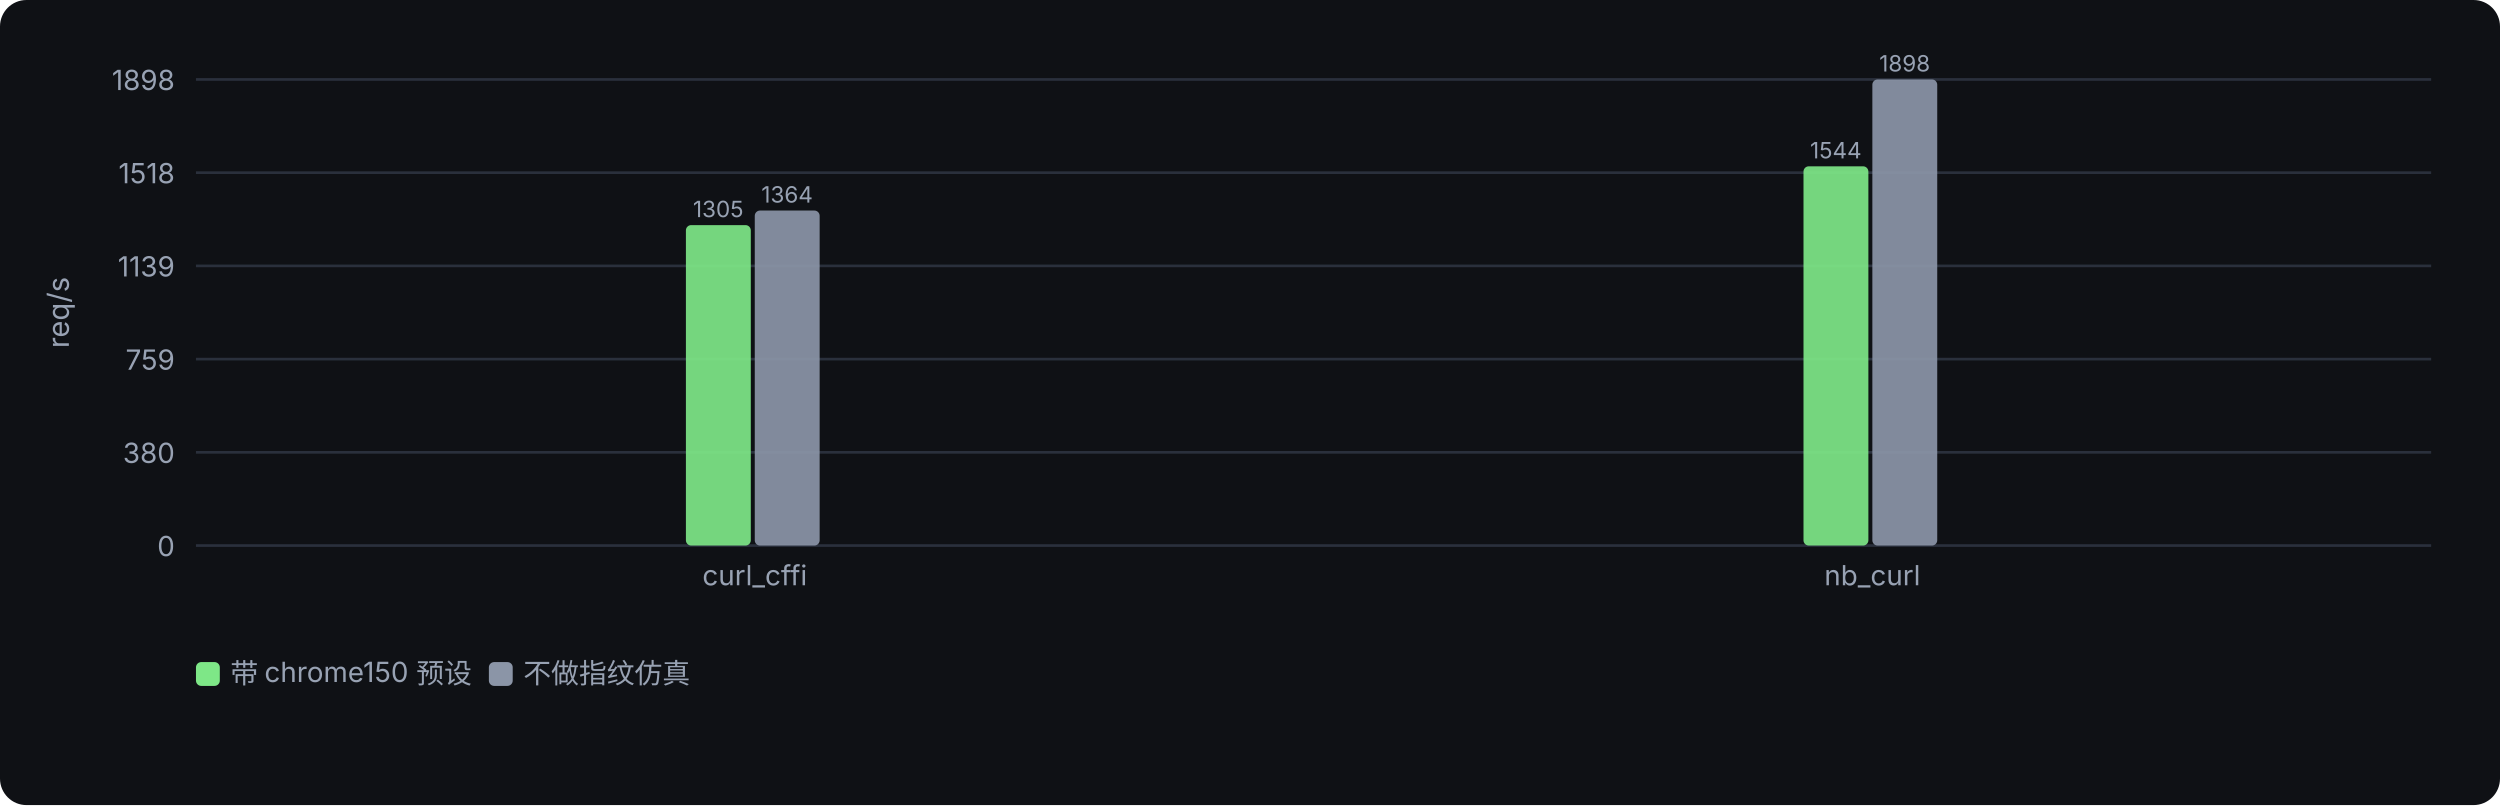
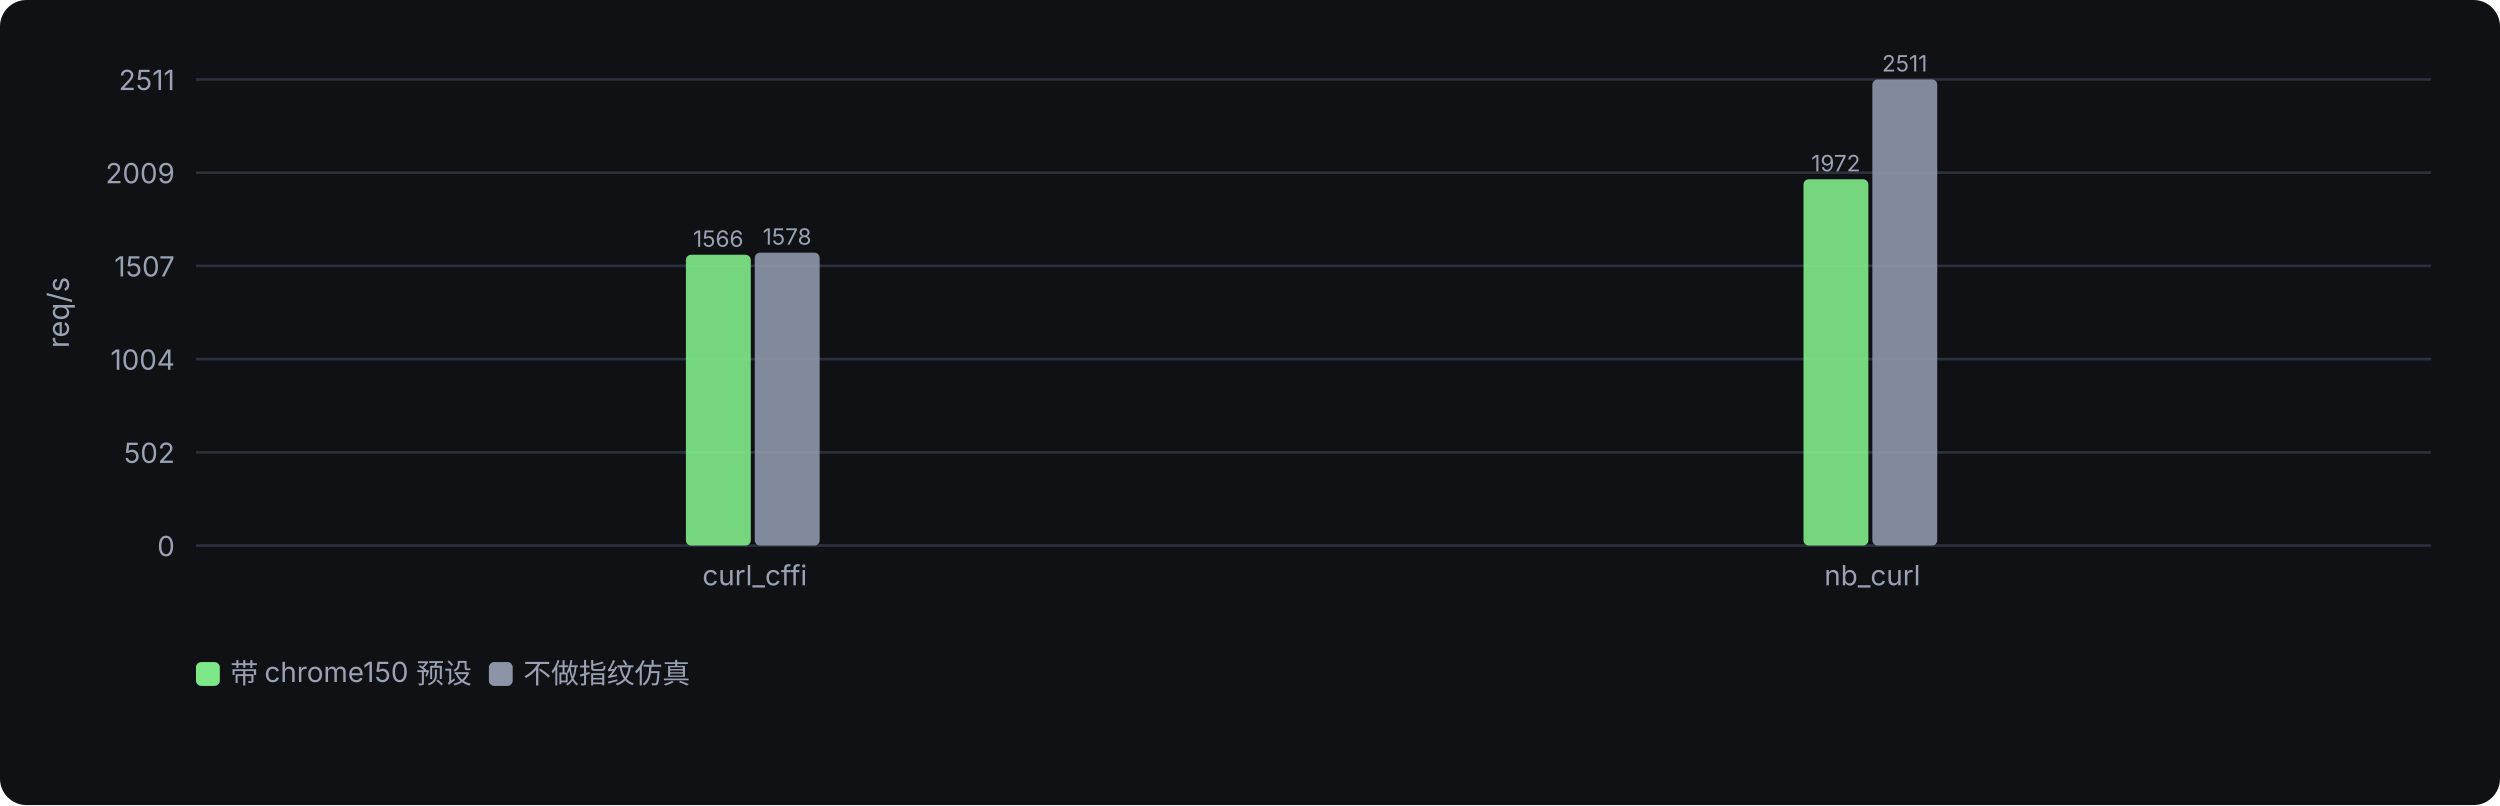
<svg xmlns="http://www.w3.org/2000/svg" viewBox="-12 -12 944 304" width="944" height="304" role="img" font-family="-apple-system, BlinkMacSystemFont, 'Segoe UI', 'PingFang SC', 'Microsoft YaHei', sans-serif">
  <rect x="-12" y="-12" width="944" height="304" fill="#0f1115" rx="10" />
  <line x1="62" y1="18.0" x2="906" y2="18.0" stroke="#2a303c" stroke-width="1" />
-   <text x="54" y="22.0" fill="#98a2b3" font-size="10.5" text-anchor="end">1898</text>
+   <text x="54" y="22.0" fill="#98a2b3" font-size="10.5" text-anchor="end">2511</text>
  <line x1="62" y1="53.2" x2="906" y2="53.2" stroke="#2a303c" stroke-width="1" />
-   <text x="54" y="57.2" fill="#98a2b3" font-size="10.5" text-anchor="end">1518</text>
+   <text x="54" y="57.2" fill="#98a2b3" font-size="10.5" text-anchor="end">2009</text>
  <line x1="62" y1="88.4" x2="906" y2="88.4" stroke="#2a303c" stroke-width="1" />
-   <text x="54" y="92.4" fill="#98a2b3" font-size="10.5" text-anchor="end">1139</text>
+   <text x="54" y="92.4" fill="#98a2b3" font-size="10.5" text-anchor="end">1507</text>
  <line x1="62" y1="123.6" x2="906" y2="123.6" stroke="#2a303c" stroke-width="1" />
-   <text x="54" y="127.6" fill="#98a2b3" font-size="10.5" text-anchor="end">759</text>
+   <text x="54" y="127.6" fill="#98a2b3" font-size="10.5" text-anchor="end">1004</text>
  <line x1="62" y1="158.8" x2="906" y2="158.8" stroke="#2a303c" stroke-width="1" />
-   <text x="54" y="162.8" fill="#98a2b3" font-size="10.5" text-anchor="end">380</text>
+   <text x="54" y="162.8" fill="#98a2b3" font-size="10.5" text-anchor="end">502</text>
  <line x1="62" y1="194.0" x2="906" y2="194.0" stroke="#2a303c" stroke-width="1" />
  <text x="54" y="198.0" fill="#98a2b3" font-size="10.5" text-anchor="end">0</text>
  <text x="14" y="106" fill="#98a2b3" font-size="11" text-anchor="middle" transform="rotate(-90 14 106)">req/s</text>
-   <rect x="247.0" y="73.0" width="24.5" height="121.0" fill="#7ee787" opacity="0.92" rx="2" />
-   <text x="259.2" y="70.0" fill="#98a2b3" font-size="8.5" text-anchor="middle">1305</text>
-   <rect x="273.0" y="67.5" width="24.5" height="126.5" fill="#8b95a7" opacity="0.92" rx="2" />
-   <text x="285.2" y="64.5" fill="#98a2b3" font-size="8.5" text-anchor="middle">1364</text>
+   <rect x="247.0" y="84.2" width="24.5" height="109.8" fill="#7ee787" opacity="0.92" rx="2" />
+   <text x="259.2" y="81.2" fill="#98a2b3" font-size="8.5" text-anchor="middle">1566</text>
+   <rect x="273.0" y="83.4" width="24.5" height="110.6" fill="#8b95a7" opacity="0.92" rx="2" />
+   <text x="285.2" y="80.4" fill="#98a2b3" font-size="8.5" text-anchor="middle">1578</text>
  <text x="273.0" y="209" fill="#98a2b3" font-size="10.5" text-anchor="middle">curl_cffi</text>
-   <rect x="669.0" y="50.8" width="24.5" height="143.2" fill="#7ee787" opacity="0.92" rx="2" />
-   <text x="681.2" y="47.8" fill="#98a2b3" font-size="8.5" text-anchor="middle">1544</text>
+   <rect x="669.0" y="55.7" width="24.5" height="138.3" fill="#7ee787" opacity="0.92" rx="2" />
+   <text x="681.2" y="52.7" fill="#98a2b3" font-size="8.5" text-anchor="middle">1972</text>
  <rect x="695.0" y="18.0" width="24.5" height="176.0" fill="#8b95a7" opacity="0.92" rx="2" />
-   <text x="707.2" y="15.0" fill="#98a2b3" font-size="8.5" text-anchor="middle">1898</text>
+   <text x="707.2" y="15.0" fill="#98a2b3" font-size="8.5" text-anchor="middle">2511</text>
  <text x="695.0" y="209" fill="#98a2b3" font-size="10.5" text-anchor="middle">nb_curl</text>
  <rect x="62" y="238" width="9" height="9" fill="#7ee787" rx="2" />
  <text x="75" y="246" fill="#98a2b3" font-size="10.5">带 chrome150 预设</text>
  <rect x="172.6" y="238" width="9" height="9" fill="#8b95a7" rx="2" />
  <text x="185.6" y="246" fill="#98a2b3" font-size="10.5">不做指纹仿真</text>
</svg>
